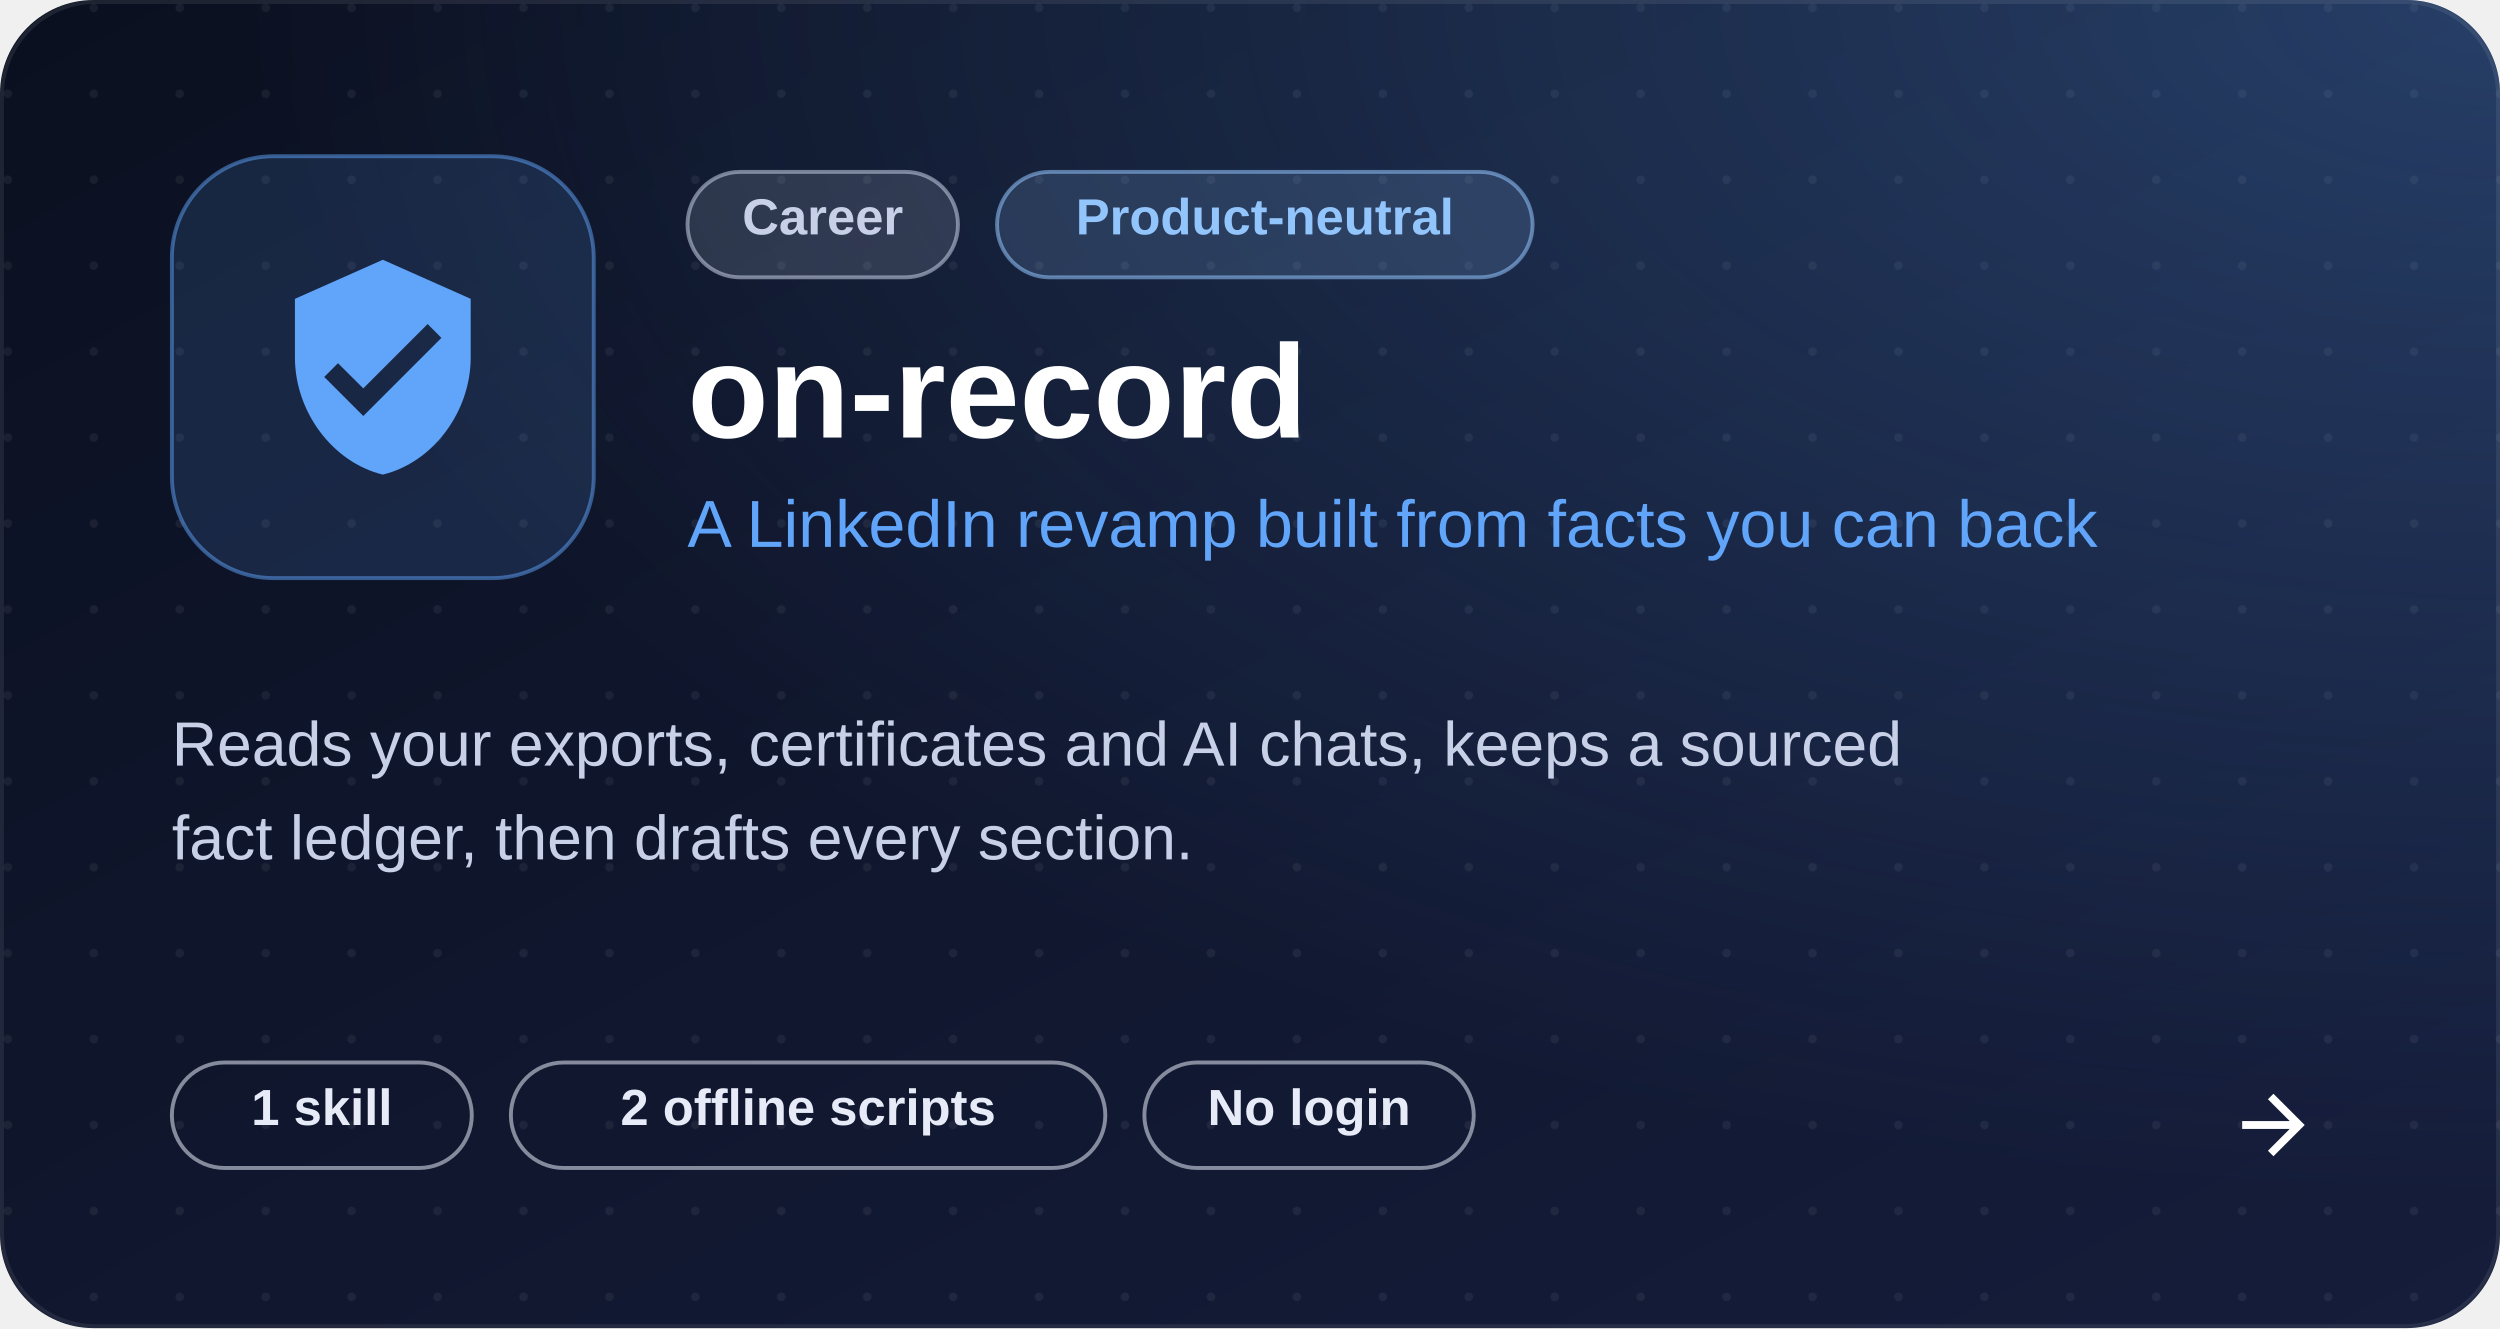
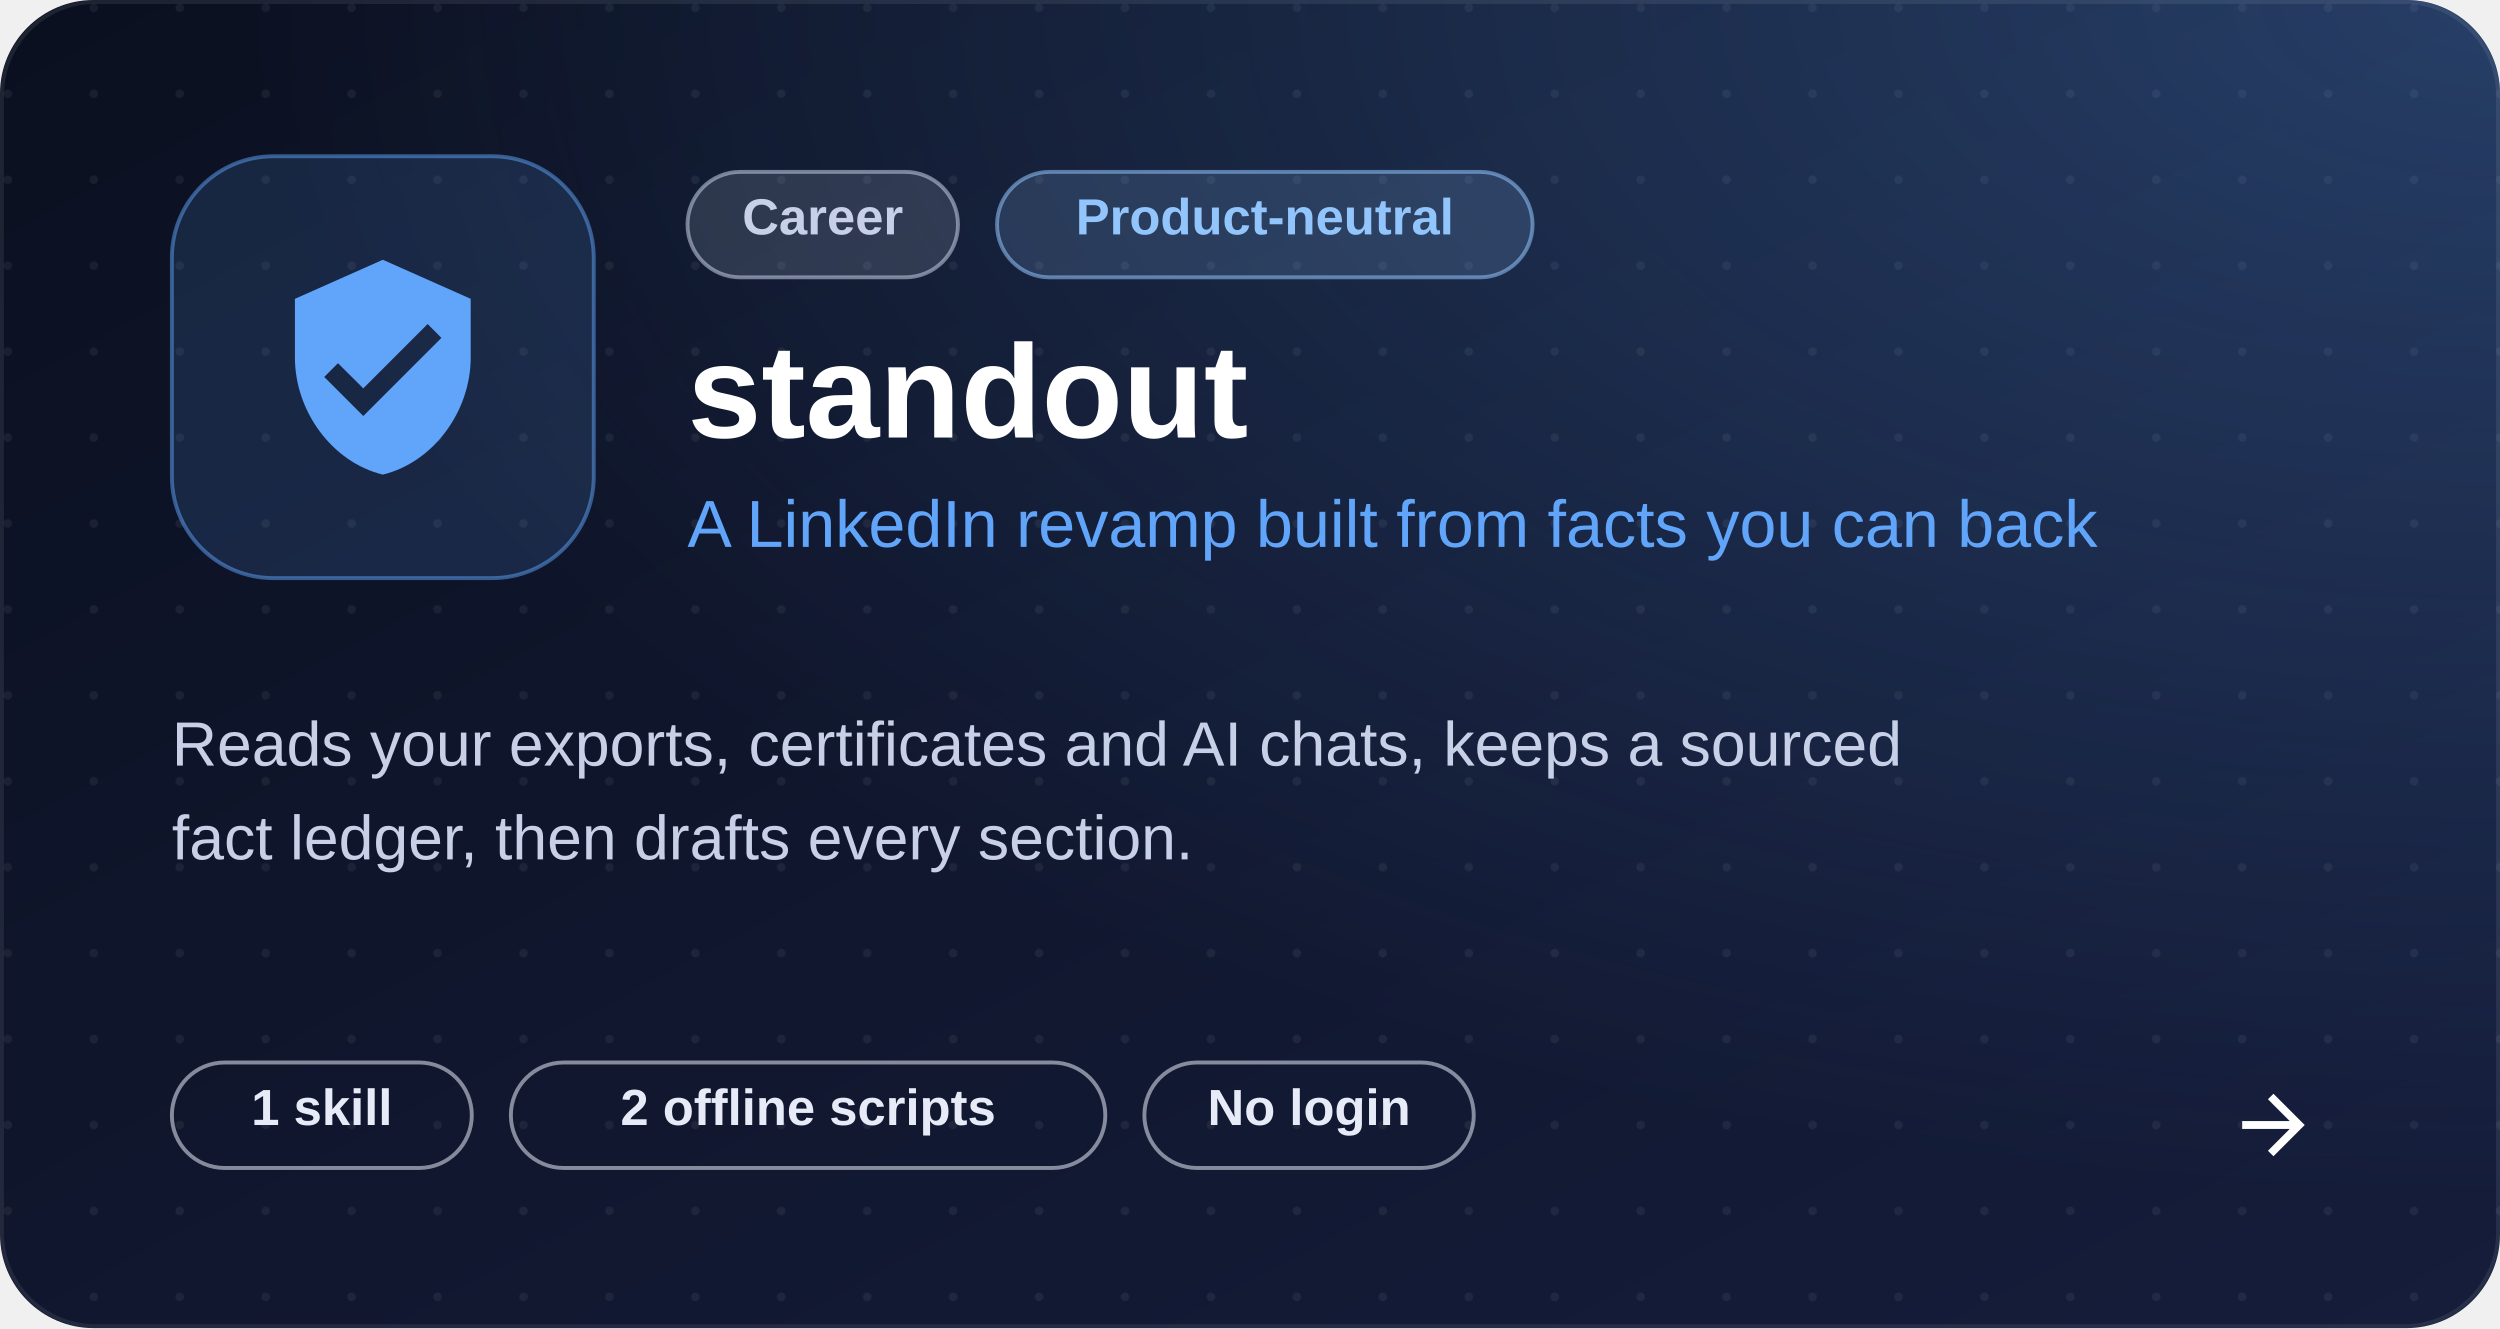
- <svg xmlns="http://www.w3.org/2000/svg" width="640" height="340" viewBox="0 0 640 340" role="img" aria-label="on-record: A LinkedIn revamp built from facts you can back" font-family="'Segoe UI', -apple-system, 'Helvetica Neue', Arial, sans-serif">
+ <svg xmlns="http://www.w3.org/2000/svg" width="640" height="340" viewBox="0 0 640 340" role="img" aria-label="standout: A LinkedIn revamp built from facts you can back" font-family="'Segoe UI', -apple-system, 'Helvetica Neue', Arial, sans-serif">
  <defs>
-     <linearGradient id="c-on-record-bg" x1="0" y1="0" x2="1" y2="1">
+     <linearGradient id="c-standout-bg" x1="0" y1="0" x2="1" y2="1">
      <stop offset="0" stop-color="#0b1020" />
      <stop offset="1" stop-color="#151d3b" />
    </linearGradient>
-     <radialGradient id="c-on-record-glow" cx="1" cy="0" r="0.9">
+     <radialGradient id="c-standout-glow" cx="1" cy="0" r="0.9">
      <stop offset="0" stop-color="#60a5fa" stop-opacity=".28" />
      <stop offset="1" stop-color="#60a5fa" stop-opacity="0" />
    </radialGradient>
-     <pattern id="c-on-record-dots" width="22" height="22" patternUnits="userSpaceOnUse">
+     <pattern id="c-standout-dots" width="22" height="22" patternUnits="userSpaceOnUse">
      <circle cx="2" cy="2" r="1.1" fill="#ffffff" fill-opacity=".06" />
    </pattern>
  </defs>
-   <rect width="640" height="340" rx="24" fill="url(#c-on-record-bg)" />
-   <rect width="640" height="340" rx="24" fill="url(#c-on-record-dots)" />
-   <rect width="640" height="340" rx="24" fill="url(#c-on-record-glow)" />
+   <rect width="640" height="340" rx="24" fill="url(#c-standout-bg)" />
+   <rect width="640" height="340" rx="24" fill="url(#c-standout-dots)" />
+   <rect width="640" height="340" rx="24" fill="url(#c-standout-glow)" />
  <rect x=".5" y=".5" width="639" height="339" rx="24" fill="none" stroke="#ffffff" stroke-opacity=".08" />
  <rect x="44" y="40" width="108" height="108" rx="26" fill="#60a5fa" fill-opacity=".14" stroke="#60a5fa" stroke-opacity=".5" />
  <g transform="translate(68 64) scale(2.5)" fill="#60a5fa">
    <path d="M12 1 3 5v6c0 5.55 3.84 10.74 9 12 5.16-1.26 9-6.45 9-12V5zm-2 16-4-4 1.41-1.41L10 14.17l6.59-6.59L18 9z" />
  </g>
  <rect x="176" y="44" width="69.24" height="27" rx="13.5" fill="#c7d0e6" fill-opacity="0.16" stroke="#c7d0e6" stroke-opacity=".55" />
  <text x="210.62" y="60" text-anchor="middle" font-size="13" font-weight="600" fill="#c7d0e6">Career</text>
  <rect x="255.24" y="44" width="137.1" height="27" rx="13.5" fill="#93c5fd" fill-opacity="0.16" stroke="#93c5fd" stroke-opacity=".55" />
  <text x="323.79" y="60" text-anchor="middle" font-size="13" font-weight="600" fill="#93c5fd">Product-neutral</text>
-   <text x="176" y="112" font-size="34" font-weight="700" fill="#ffffff">on-record</text>
+   <text x="176" y="112" font-size="34" font-weight="700" fill="#ffffff">standout</text>
  <text x="176" y="140" font-size="17" font-weight="500" fill="#60a5fa">A LinkedIn revamp built from facts you can back</text>
  <text x="44" y="196" font-size="16" fill="#c7d0e6">Reads your exports, certificates and AI chats, keeps a sourced</text>
  <text x="44" y="220" font-size="16" fill="#c7d0e6">fact ledger, then drafts every section.</text>
  <rect x="44" y="272" width="76.78" height="27" rx="13.5" fill="#e6ebf7" fill-opacity="0" stroke="#e6ebf7" stroke-opacity=".55" />
  <text x="82.39" y="288" text-anchor="middle" font-size="13" font-weight="600" fill="#e6ebf7">1 skill</text>
  <rect x="130.78" y="272" width="152.18" height="27" rx="13.5" fill="#e6ebf7" fill-opacity="0" stroke="#e6ebf7" stroke-opacity=".55" />
  <text x="206.87" y="288" text-anchor="middle" font-size="13" font-weight="600" fill="#e6ebf7">2 offline scripts</text>
  <rect x="292.96" y="272" width="84.32" height="27" rx="13.5" fill="#e6ebf7" fill-opacity="0" stroke="#e6ebf7" stroke-opacity=".55" />
  <text x="335.12" y="288" text-anchor="middle" font-size="13" font-weight="600" fill="#e6ebf7">No login</text>
  <g transform="translate(570 276) scale(1)" fill="#ffffff">
    <path d="m12 4-1.41 1.41L16.17 11H4v2h12.17l-5.58 5.59L12 20l8-8z" />
  </g>
</svg>
